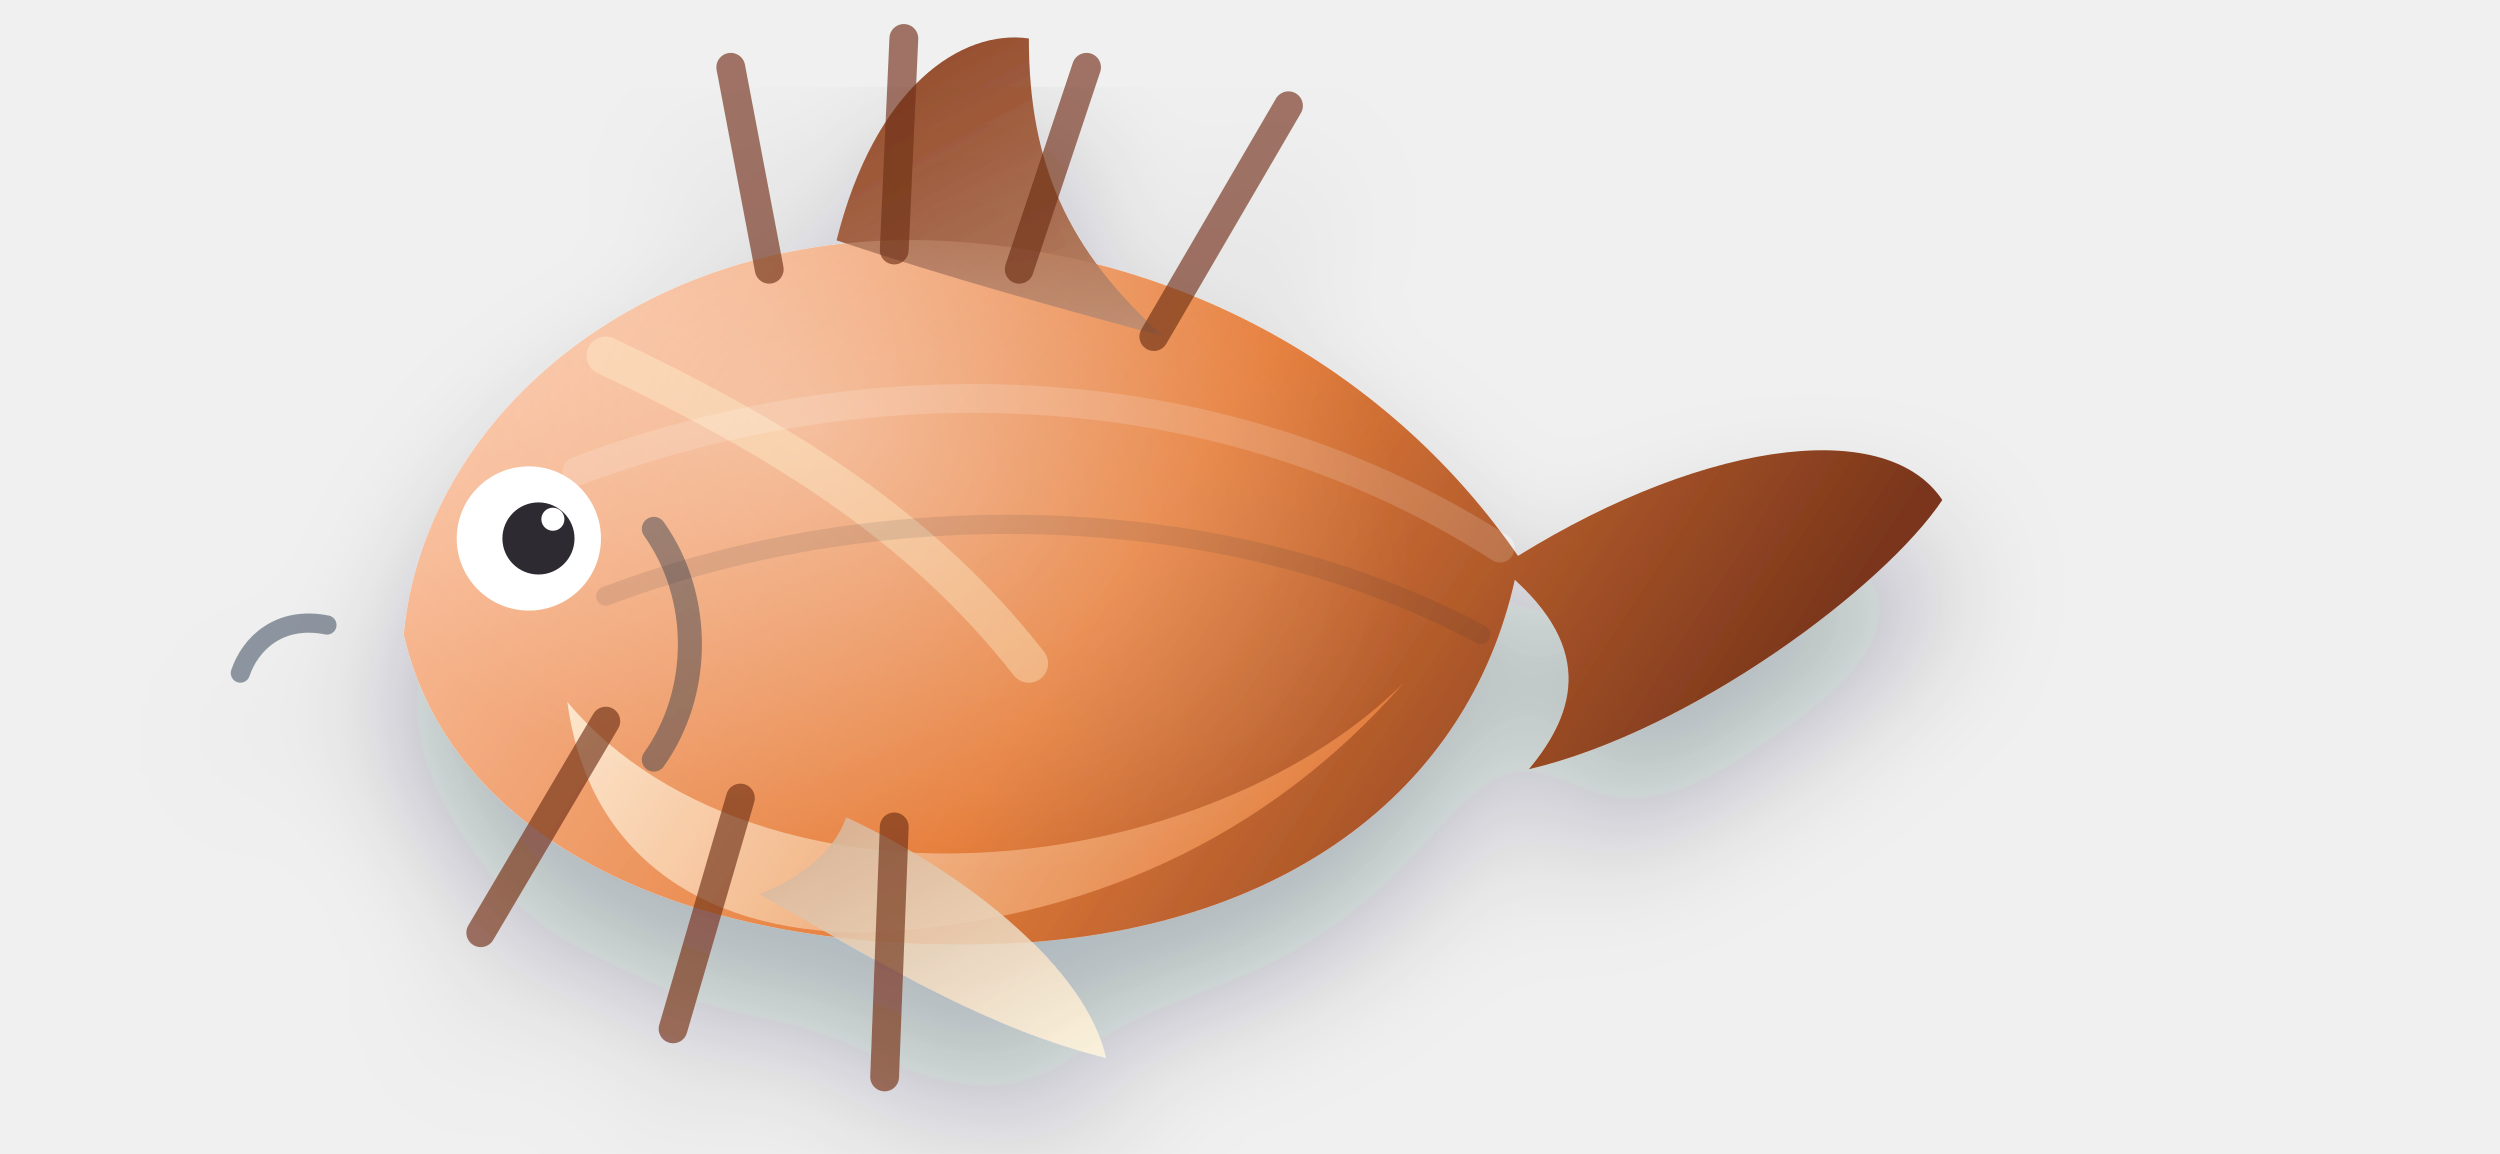
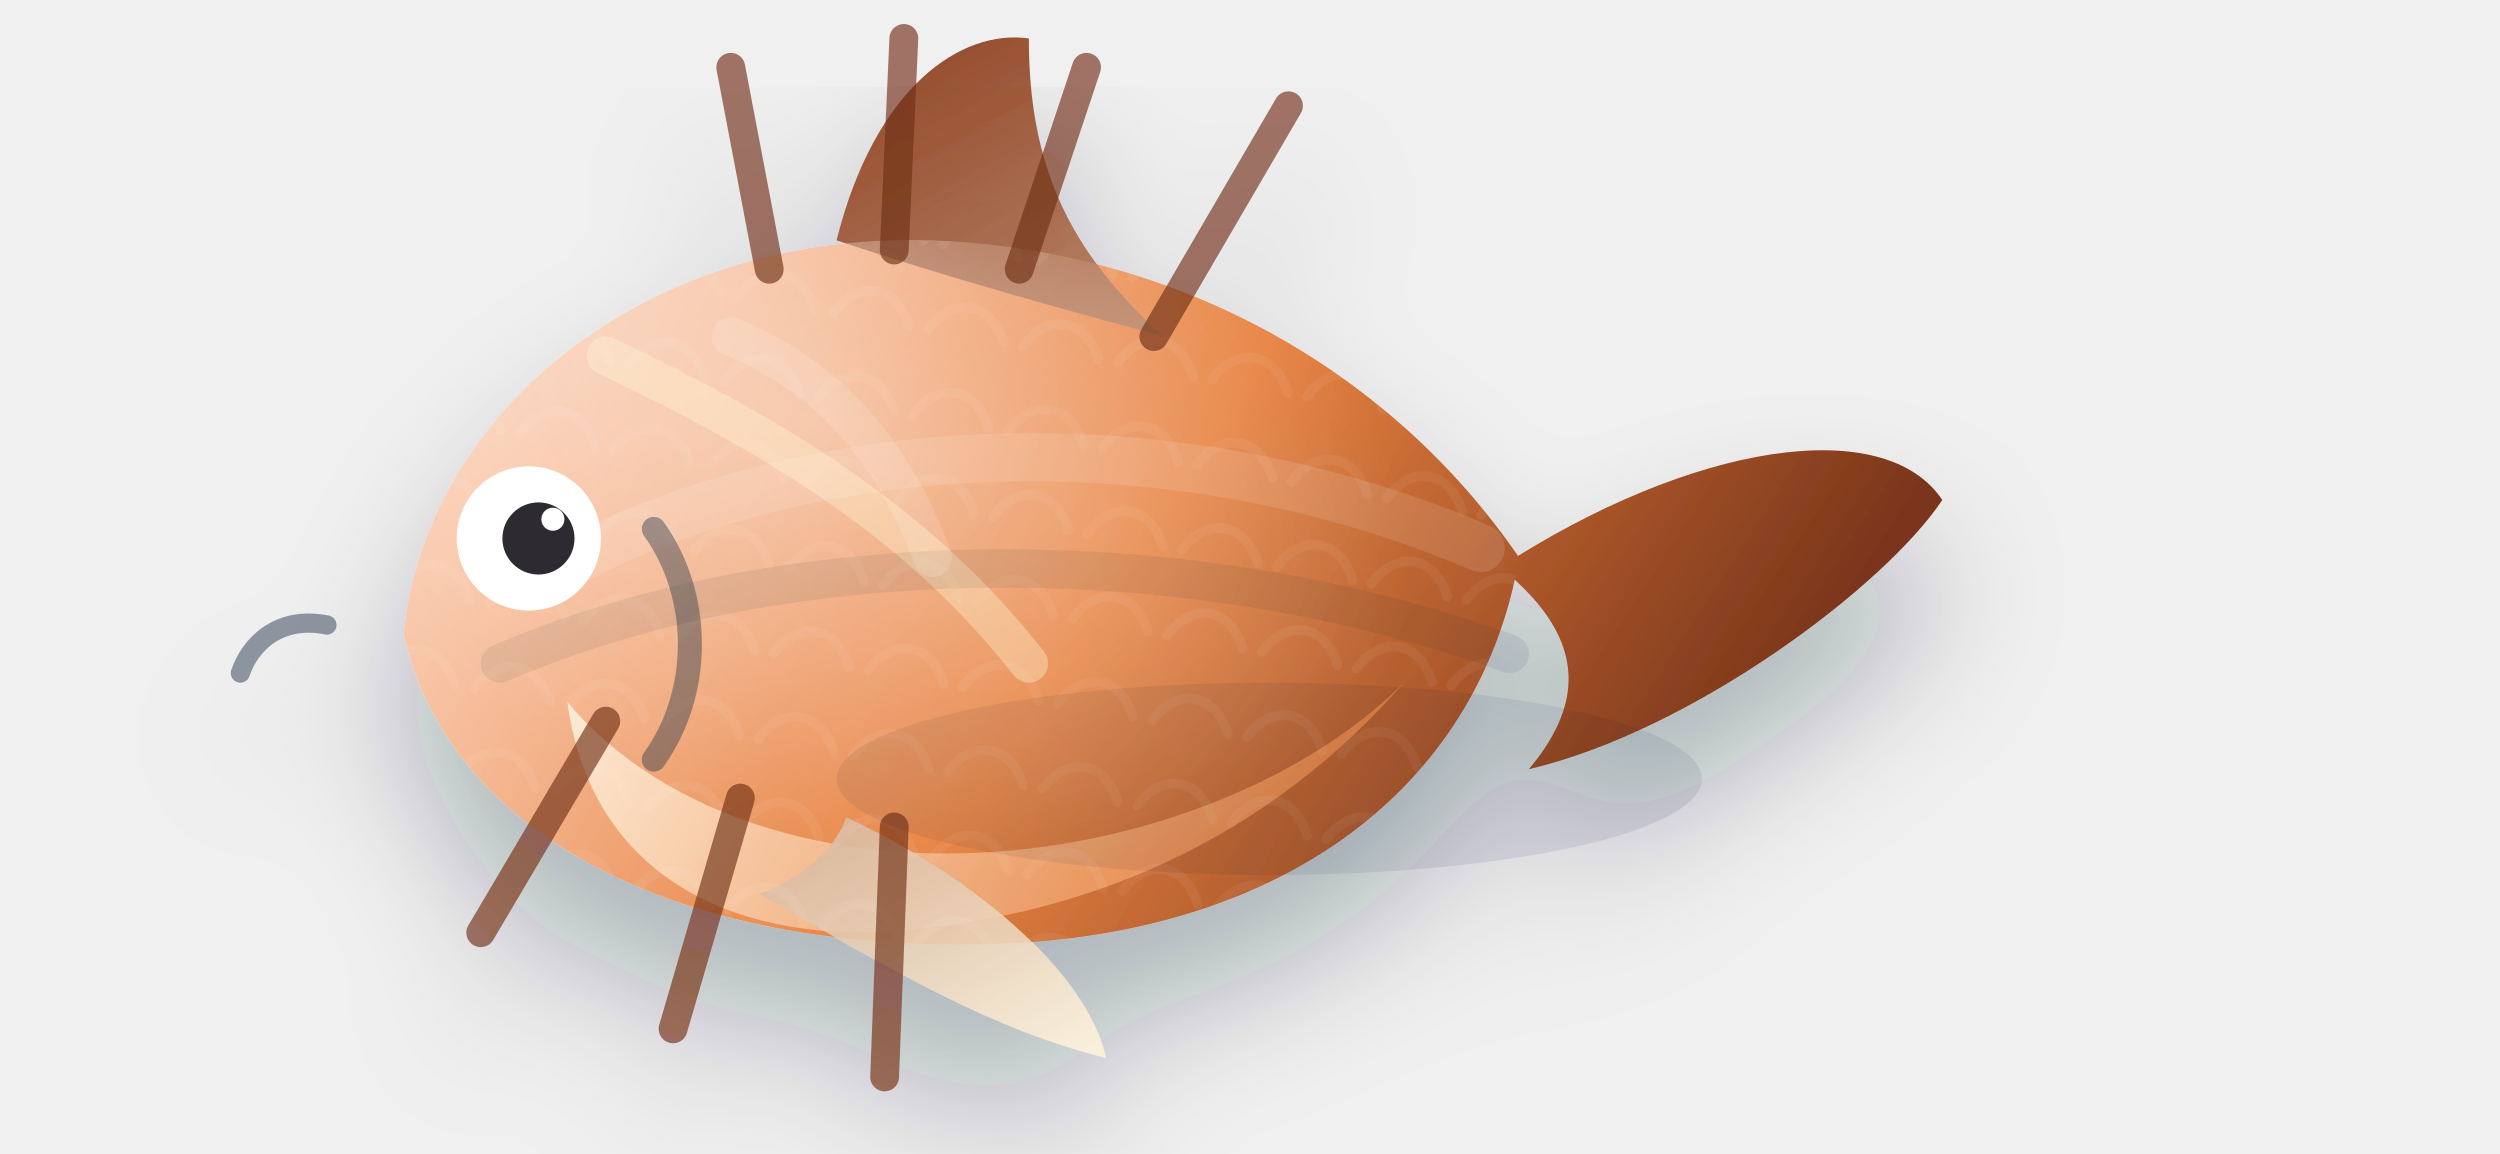
<svg xmlns="http://www.w3.org/2000/svg" width="520" height="240" viewBox="0 0 520 240" fill="none">
  <defs>
    <linearGradient id="lionfish-skin" x1="72" y1="40" x2="330" y2="208" gradientUnits="userSpaceOnUse">
      <stop stop-color="#ffd3bb" />
      <stop offset="0.58" stop-color="#e67e3b" />
      <stop offset="1" stop-color="#7a361b" />
    </linearGradient>
    <linearGradient id="lionfish-belly" x1="126" y1="118" x2="262" y2="202" gradientUnits="userSpaceOnUse">
      <stop stop-color="#fff0d9" />
      <stop offset="1" stop-color="#e67e3b" />
    </linearGradient>
    <linearGradient id="lionfish-fin" x1="150" y1="34" x2="246" y2="214" gradientUnits="userSpaceOnUse">
      <stop stop-color="#8e401e" />
      <stop offset="1" stop-color="#fff6df" />
    </linearGradient>
    <radialGradient id="lionfish-shine" cx="0" cy="0" r="1" gradientUnits="userSpaceOnUse" gradientTransform="translate(168 88) rotate(24) scale(132 84)">
      <stop stop-color="#ffffff" stop-opacity="0.82" />
      <stop offset="1" stop-color="#ffffff" stop-opacity="0" />
    </radialGradient>
+     <linearGradient id="lionfish-rim" x1="108" y1="82" x2="310" y2="170" gradientUnits="userSpaceOnUse">
+       <stop stop-color="#ffffff" stop-opacity="0.56" />
+       <stop offset="0.36" stop-color="#ffffff" stop-opacity="0.12" />
+       <stop offset="1" stop-color="#ffffff" stop-opacity="0" />
+     </linearGradient>
+     <pattern id="lionfish-scales" width="20" height="18" patternUnits="userSpaceOnUse" patternTransform="rotate(10)">
+       <path d="M2 16C6 8 14 8 18 16" stroke="#ffffff" stroke-opacity="0.08" stroke-width="2" stroke-linecap="round" />
+     </pattern>
    <filter id="lionfish-shadow" x="0" y="0" width="520" height="240" filterUnits="userSpaceOnUse">
      <feDropShadow dx="0" dy="18" stdDeviation="14" flood-color="#071a2d" flood-opacity="0.28" />
    </filter>
  </defs>
  <g filter="url(#lionfish-shadow)">
    <path d="M84 132C88 88 132 48 194 50C246 52 290 78 316 116C308 162 270 192 214 196C146 200 94 176 84 132Z" fill="url(#lionfish-skin)" />
    <path d="M118 146C138 170 176 182 218 176C246 172 274 160 292 142C264 174 226 192 180 194C144 194 122 176 118 146Z" fill="url(#lionfish-belly)" opacity="0.92" />
    <path d="M312 118C352 92 392 86 404 104C392 122 352 152 318 160C328 148 332 134 312 118Z" fill="url(#lionfish-skin)" />
    <path d="M174 50C182 18 200 6 214 8C214 34 222 52 242 70C220 64 198 58 174 50Z" fill="url(#lionfish-fin)" opacity="0.92" />
    <path d="M176 170C202 182 226 202 230 220C206 214 186 202 158 186C168 182 174 176 176 170Z" fill="url(#lionfish-fin)" opacity="0.88" />
-     <path d="M84 132C88 88 132 48 194 50C246 52 290 78 316 116C308 162 270 192 214 196C146 200 94 176 84 132Z" fill="url(#lionfish-shine)" opacity="0.4" />
+     <path d="M84 132C88 88 132 48 194 50C246 52 290 78 316 116C308 162 270 192 214 196C146 200 94 176 84 132Z" fill="url(#lionfish-shine)" opacity="0.46" />
+     <path d="M84 132C88 88 132 48 194 50C246 52 290 78 316 116C308 162 270 192 214 196C146 200 94 176 84 132Z" fill="url(#lionfish-scales)" opacity="0.7" />
+     <path d="M84 132C88 88 132 48 194 50C246 52 290 78 316 116C308 162 270 192 214 196C146 200 94 176 84 132Z" fill="url(#lionfish-rim)" opacity="0.42" />
    <path d="M160 56L152 14M186 52L188 8M212 56L226 14M240 70L268 22M126 150L100 194M154 166L140 214M186 172L184 224" stroke="#6d2f14" stroke-width="6" stroke-linecap="round" opacity="0.64" />
    <path d="M126 74C164 92 192 110 214 138" stroke="#fff6d4" stroke-width="8" stroke-linecap="round" opacity="0.36" />
+     <path d="M110 122C158 92 238 84 308 114" stroke="#ffffff" stroke-width="10" stroke-linecap="round" opacity="0.12" />
+     <path d="M104 138C164 112 248 112 314 136" stroke="#0f2038" stroke-width="8" stroke-linecap="round" opacity="0.08" />
+     <path d="M152 70C172 78 186 94 194 116" stroke="#ffffff" stroke-width="8" stroke-linecap="round" opacity="0.14" />
    <path d="M136 110C146 124 146 144 136 158" stroke="#233244" stroke-width="5" stroke-linecap="round" opacity="0.42" />
    <path d="M68 130C58 128 52 134 50 140" stroke="#243448" stroke-width="4" stroke-linecap="round" opacity="0.48" />
    <circle cx="110" cy="112" r="15" fill="#ffffff" />
    <circle cx="112" cy="112" r="7.5" fill="#2e2930" />
    <circle cx="115" cy="108" r="2.4" fill="#ffffff" />
-     <path d="M120 98C184 74 256 78 312 114" stroke="#ffffff" stroke-width="6" stroke-linecap="round" opacity="0.16" />
-     <path d="M126 124C184 102 256 104 308 132" stroke="#102138" stroke-width="4" stroke-linecap="round" opacity="0.1" />
+     <ellipse cx="264" cy="162" rx="90" ry="20" fill="#081a2f" opacity="0.08" />
  </g>
</svg>
